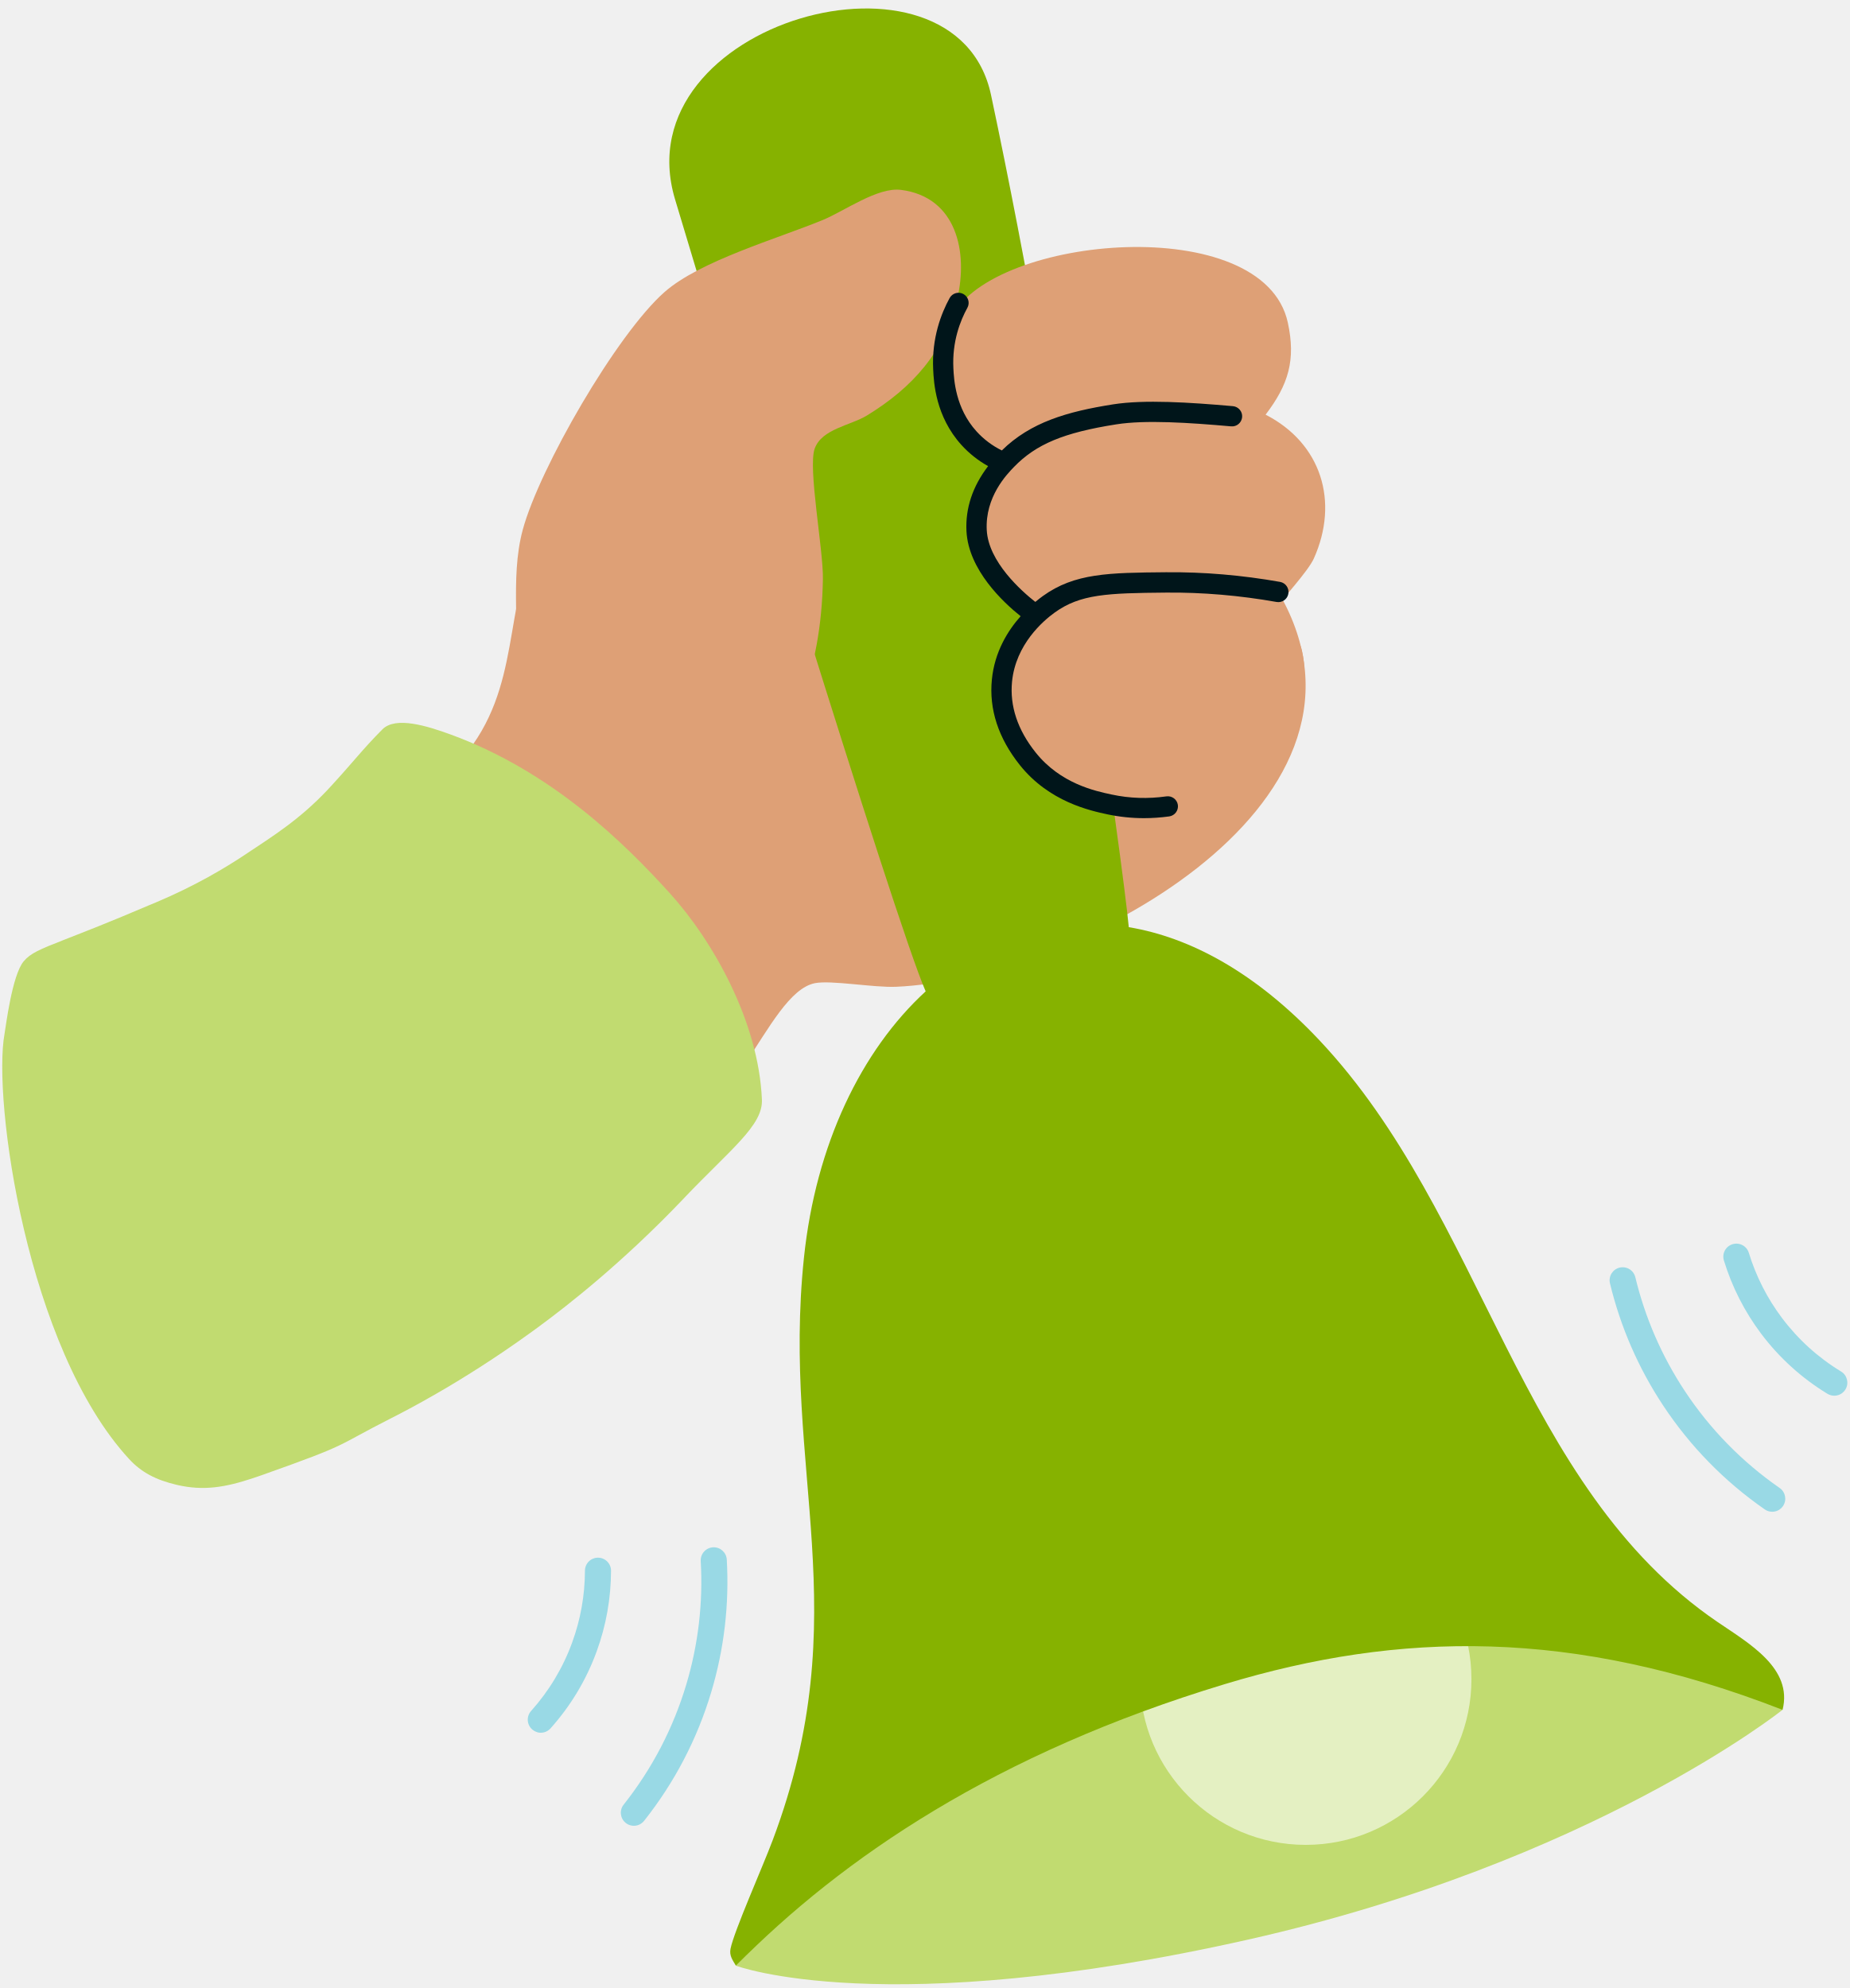
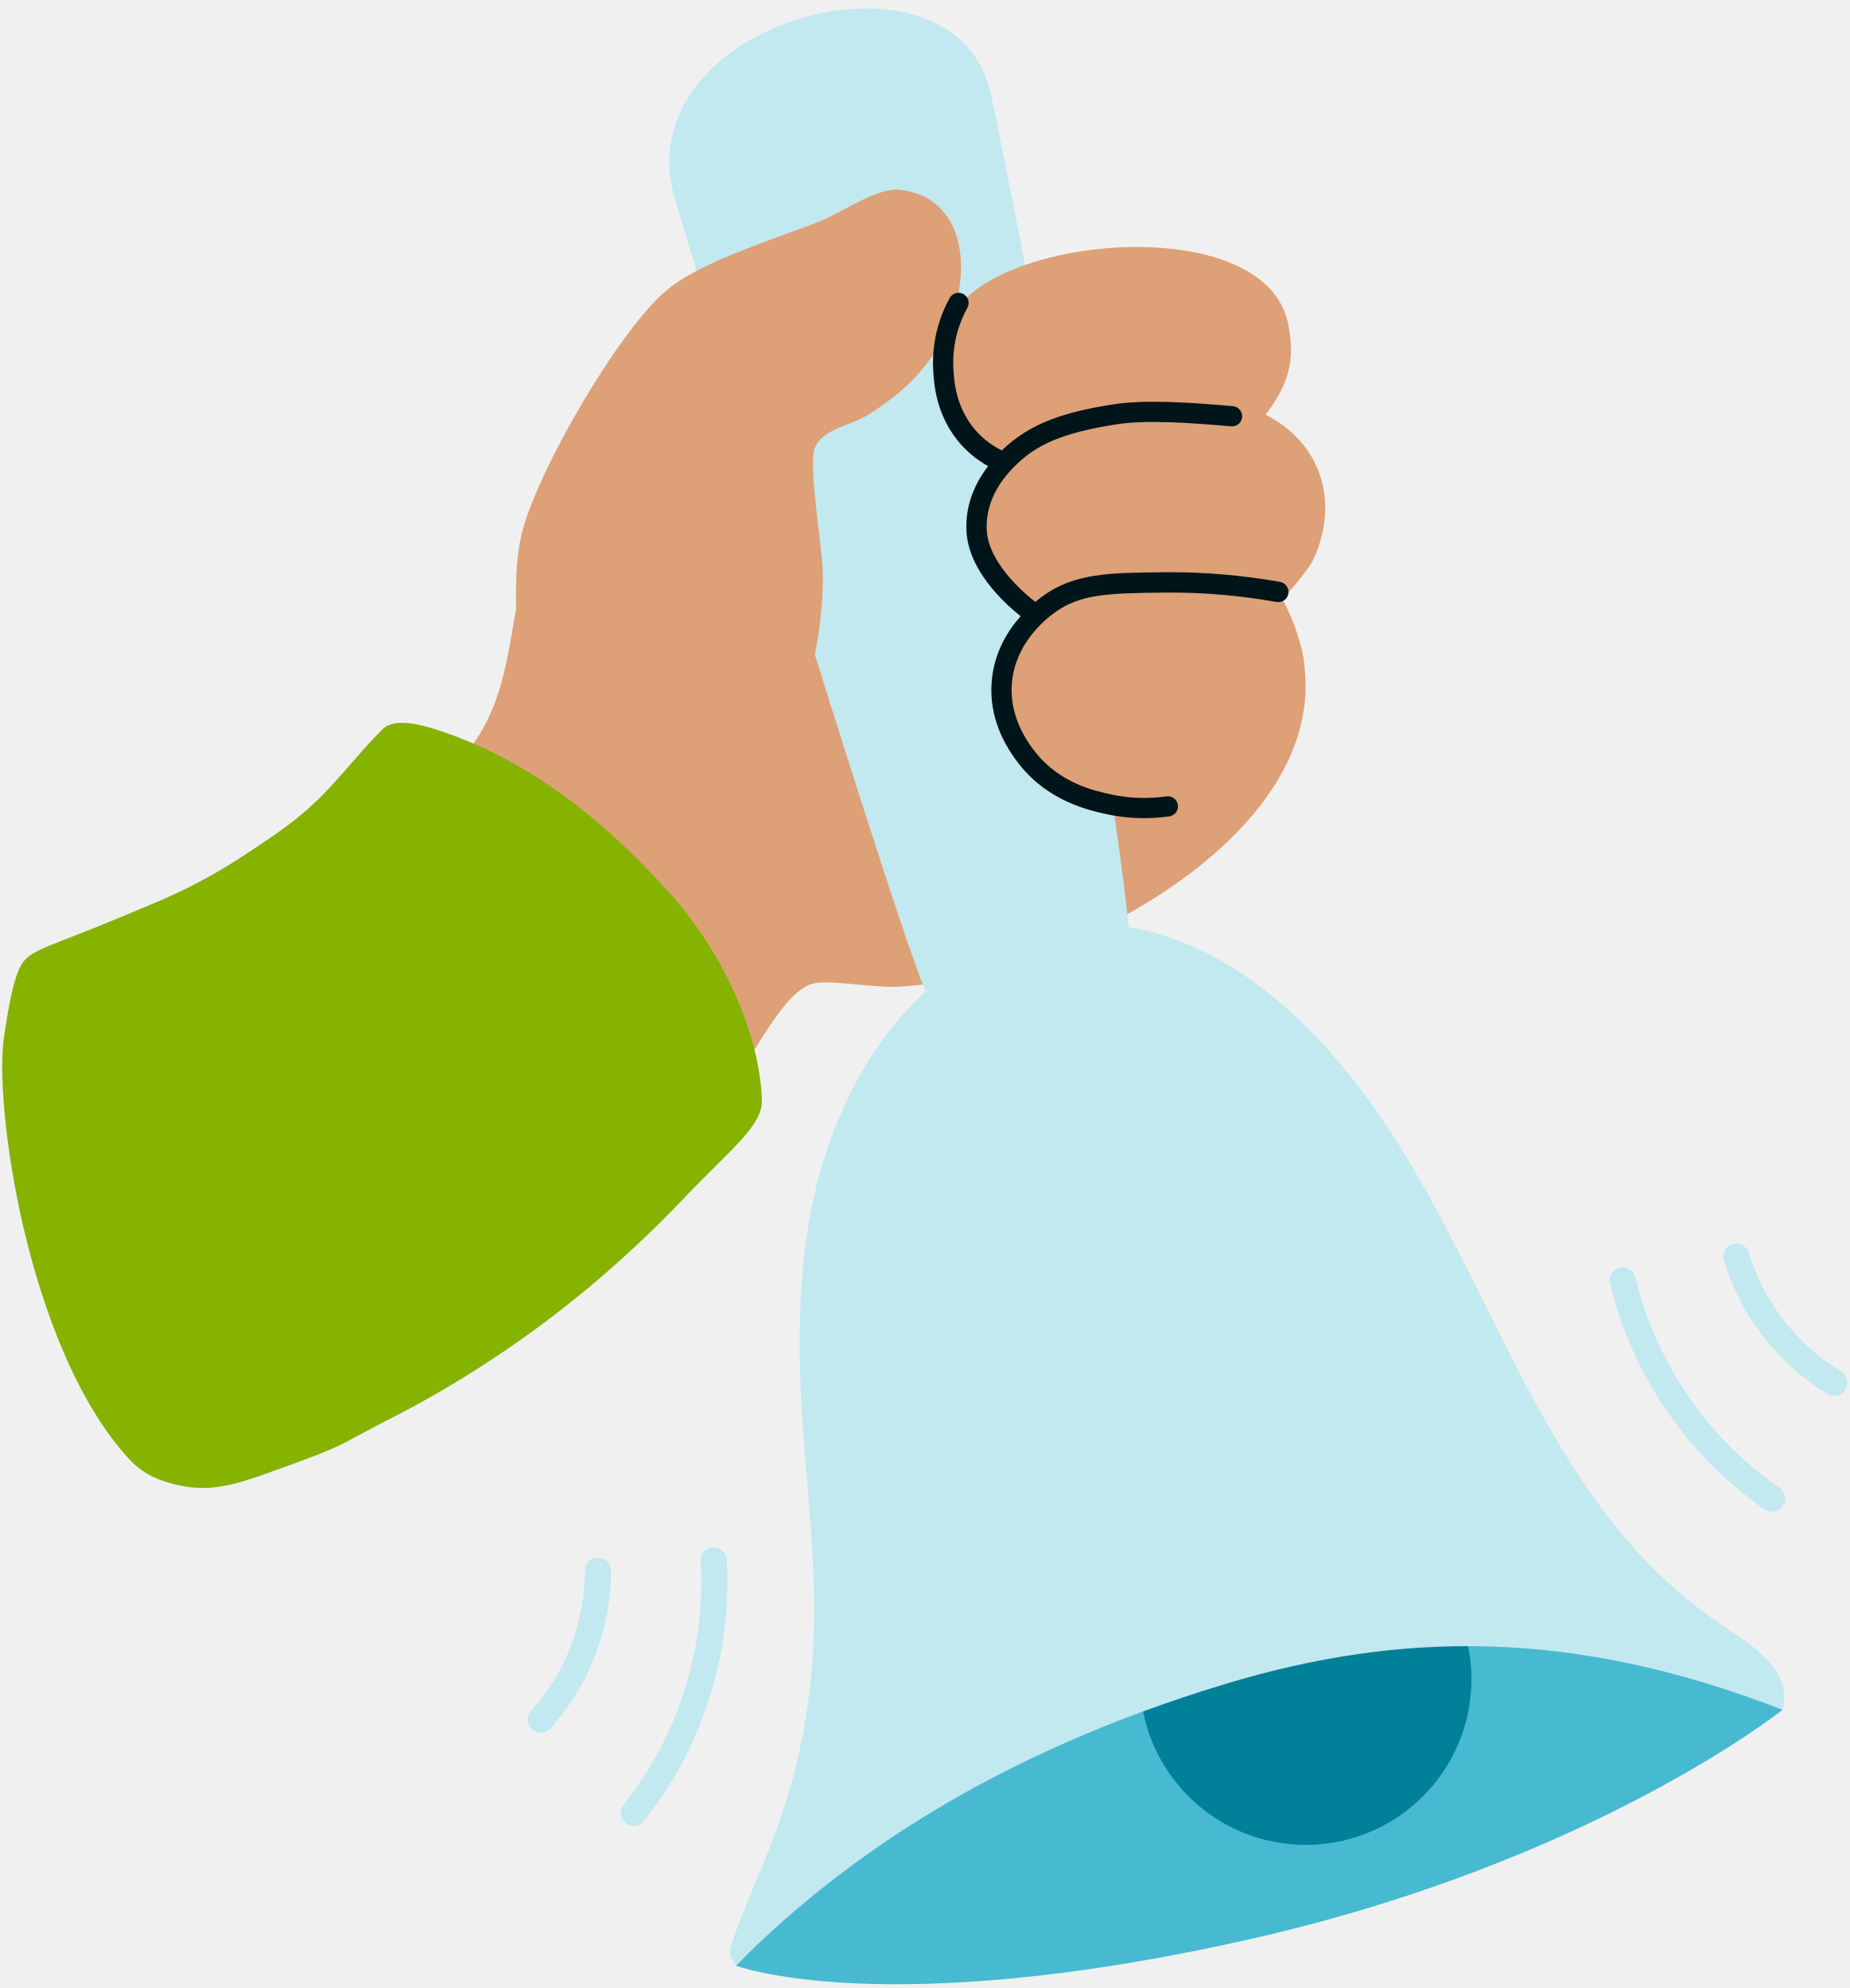
<svg xmlns="http://www.w3.org/2000/svg" width="200" height="215" viewBox="0 0 200 215" fill="none">
  <g clip-path="url(#clip0_7555_3486)">
    <path d="M117.446 30.851C120.855 31.273 122.758 35.328 124.36 38.11C129.318 46.709 133.834 55.968 138.609 64.712C150.979 87.376 115.574 105.916 96.9 106.719C94.46 106.823 89.868 105.982 88.118 106.328C82.744 107.387 79.035 123.529 70.9 121.494C64.965 120.01 56.491 111.778 52.654 107.003C50.246 104.006 43.204 93.418 43.27 89.933C43.325 87.03 49.183 83.297 51.135 80.522C56.581 72.771 54.304 64.113 59.152 55.833C62.076 50.84 73.63 38.875 78.965 36.899C82.609 35.549 88.685 37.435 92.986 37.307C96.647 37.197 100.394 36.231 103.855 35.106C107.388 33.958 113.903 30.408 117.45 30.847L117.446 30.851Z" fill="#DEA076" />
-     <path d="M192.74 184.916C192.74 184.916 172.121 201.407 134.931 209.771C95.567 218.622 79.571 212.587 79.571 212.587C91.149 200.871 102.059 182.259 117.626 177.342C133.952 172.189 158.557 170.684 159.91 170.618C166.574 170.293 176.913 177.964 184.017 178.947C186.055 179.234 191.159 183.567 192.744 184.916H192.74Z" fill="#C1DB70" />
-     <path d="M141.183 199.521C151.081 199.521 159.104 191.498 159.104 181.601C159.104 171.704 151.081 163.681 141.183 163.681C131.286 163.681 123.263 171.704 123.263 181.601C123.263 191.498 131.286 199.521 141.183 199.521Z" fill="#E4F0C2" />
-     <path d="M192.74 184.916C170.073 176.086 151.353 176.408 132.419 182.141C107.685 189.629 91.149 200.875 79.571 212.587C79.228 211.992 78.841 211.515 78.99 210.76C79.36 208.871 82.467 201.902 83.55 199.013C92.775 174.48 84.509 159.127 86.931 136.006C88.208 123.792 93.124 113.612 100.09 107.214C96.799 99.75 77.149 35.553 72.979 21.515C67.291 2.359 103.36 -7.603 107.156 10.266C114.958 46.978 121.391 93.197 122.052 100.273C128.772 101.39 135.83 105.245 142.654 112.491C160.564 131.508 164.121 160.698 185.716 175.418C189.125 177.74 193.872 180.425 192.744 184.92L192.74 184.916Z" fill="#86B200" />
+     <path d="M192.74 184.916C192.74 184.916 172.121 201.407 134.931 209.771C95.567 218.622 79.571 212.587 79.571 212.587C91.149 200.871 102.059 182.259 117.626 177.342C133.952 172.189 158.557 170.684 159.91 170.618C166.574 170.293 176.913 177.964 184.017 178.947C186.055 179.234 191.159 183.567 192.744 184.916H192.74Z" fill="#47BAD1" />
+     <path d="M141.183 199.521C151.081 199.521 159.104 191.498 159.104 181.601C159.104 171.704 151.081 163.681 141.183 163.681C131.286 163.681 123.263 171.704 123.263 181.601C123.263 191.498 131.286 199.521 141.183 199.521Z" fill="#008099" />
+     <path d="M192.74 184.916C170.073 176.086 151.353 176.408 132.419 182.141C107.685 189.629 91.149 200.875 79.571 212.587C79.228 211.992 78.841 211.515 78.99 210.76C79.36 208.871 82.467 201.902 83.55 199.013C92.775 174.48 84.509 159.127 86.931 136.006C88.208 123.792 93.124 113.612 100.09 107.214C96.799 99.75 77.149 35.553 72.979 21.515C67.291 2.359 103.36 -7.603 107.156 10.266C114.958 46.978 121.391 93.197 122.052 100.273C128.772 101.39 135.83 105.245 142.654 112.491C160.564 131.508 164.121 160.698 185.716 175.418C189.125 177.74 193.872 180.425 192.744 184.92L192.74 184.916Z" fill="#C2E8F0" />
    <path d="M97.426 20.536C103.46 21.307 104.689 27.3 103.505 32.311C102.142 38.075 98.654 41.923 93.747 44.93C91.965 46.024 88.858 46.373 88.09 48.518C87.343 50.601 89.031 59.446 88.979 62.615C88.813 72.563 85.775 80.722 78.619 87.788C72.467 93.864 65.01 94.581 58.1 89.013C56.384 87.633 52.747 82.494 52.872 80.349C52.945 79.072 55.048 75.608 55.464 73.504C56.408 68.702 55.069 62.688 56.523 57.297C58.315 50.657 66.671 36.148 71.862 31.577C75.689 28.21 84.035 25.823 88.948 23.799C91.329 22.819 94.893 20.21 97.426 20.536Z" fill="#DEA076" />
    <path d="M136.851 44.847C142.879 47.947 144.813 54.248 142.069 60.387C141.433 61.809 138.581 64.833 138.54 65.124C138.46 65.702 140.474 68.999 140.779 70.366C143.976 84.657 118.374 94.439 110.017 81.02C107.346 76.733 108.097 72.722 111.135 68.864C112.232 67.473 110.848 66.927 111.467 65.383C104.512 62.933 102.886 55.252 108.173 50.487C102.118 48.131 100.17 39.684 102.955 34.21C107.419 25.435 136.63 22.809 139.249 34.889C140.128 38.937 139.318 41.598 136.848 44.843L136.851 44.847Z" fill="#DEA076" />
-     <path d="M73.976 129.57C73.934 129.615 73.889 129.663 73.841 129.708C67.211 136.656 61.256 141.279 58.145 143.563C57.931 143.719 57.73 143.864 57.547 143.999C53.578 146.878 49.976 149.117 47.19 150.722C45.014 151.978 43.329 152.854 42.353 153.348C36.014 156.56 38.176 156.037 28.27 159.549C27.952 159.66 27.64 159.767 27.339 159.867C24.346 160.861 21.993 161.255 19.138 160.591C16.82 160.051 15.263 159.207 13.962 157.795C2.896 145.788 -0.81 118.909 0.491 111.802C0.63 111.04 1.301 105.476 2.557 103.971C3.298 103.089 4.225 102.698 7.066 101.584C9.014 100.822 11.862 99.722 16.166 97.881C16.422 97.774 16.678 97.67 16.931 97.563C21.152 95.778 24.353 93.861 26.54 92.404C26.567 92.386 26.595 92.366 26.623 92.348C29.509 90.425 32.384 88.643 35.426 85.414C35.529 85.303 35.63 85.193 35.73 85.085C38.218 82.39 39.152 81.092 41.346 78.881C42.779 77.438 46.18 78.508 48.734 79.438C59.678 83.435 67.536 91.203 72.408 96.58C77.114 101.771 82.035 110.521 82.384 118.93C82.502 121.712 79.035 124.252 73.972 129.566L73.976 129.57Z" fill="#C1DB70" />
-     <path d="M58.08 187.331C57.886 187.272 57.699 187.172 57.536 187.03C56.955 186.511 56.907 185.618 57.426 185.04C59.37 182.867 60.865 180.379 61.862 177.646C62.775 175.148 63.242 172.532 63.249 169.867C63.249 169.089 63.886 168.459 64.664 168.462C65.443 168.462 66.073 169.099 66.069 169.878C66.059 172.871 65.536 175.812 64.509 178.618C63.388 181.687 61.709 184.483 59.523 186.926C59.149 187.345 58.581 187.487 58.073 187.338L58.08 187.331Z" fill="#99D9E5" />
-     <path d="M68.142 197.4C67.972 197.352 67.81 197.269 67.664 197.151C67.052 196.667 66.951 195.781 67.433 195.172C70.512 191.282 72.792 186.909 74.208 182.172C75.502 177.84 76.028 173.352 75.768 168.829C75.723 168.051 76.318 167.386 77.097 167.341C77.875 167.296 78.54 167.891 78.585 168.67C78.862 173.521 78.298 178.338 76.91 182.981C75.391 188.061 72.948 192.753 69.644 196.923C69.277 197.386 68.675 197.559 68.142 197.4Z" fill="#99D9E5" />
-     <path d="M199.111 150.712C199.28 150.601 199.429 150.449 199.543 150.266C199.948 149.601 199.737 148.733 199.073 148.328C196.581 146.813 194.433 144.864 192.682 142.539C191.086 140.415 189.879 138.044 189.097 135.494C188.869 134.75 188.08 134.332 187.336 134.56C186.588 134.788 186.173 135.577 186.401 136.321C187.28 139.186 188.633 141.847 190.426 144.235C192.391 146.847 194.803 149.034 197.602 150.74C198.083 151.03 198.668 151.003 199.107 150.716L199.111 150.712Z" fill="#99D9E5" />
-     <path d="M192.398 163.265C192.547 163.168 192.678 163.044 192.785 162.888C193.228 162.248 193.069 161.369 192.433 160.926C188.36 158.096 184.91 154.57 182.183 150.449C179.692 146.681 177.886 142.535 176.824 138.13C176.64 137.373 175.879 136.909 175.121 137.092C174.363 137.276 173.9 138.037 174.083 138.795C175.225 143.521 177.159 147.964 179.834 152.006C182.758 156.428 186.457 160.21 190.827 163.245C191.311 163.58 191.938 163.57 192.405 163.265H192.398Z" fill="#99D9E5" />
+     <path d="M73.976 129.57C73.934 129.615 73.889 129.663 73.841 129.708C67.211 136.656 61.256 141.279 58.145 143.563C57.931 143.719 57.73 143.864 57.547 143.999C53.578 146.878 49.976 149.117 47.19 150.722C45.014 151.978 43.329 152.854 42.353 153.348C36.014 156.56 38.176 156.037 28.27 159.549C27.952 159.66 27.64 159.767 27.339 159.867C24.346 160.861 21.993 161.255 19.138 160.591C16.82 160.051 15.263 159.207 13.962 157.795C2.896 145.788 -0.81 118.909 0.491 111.802C0.63 111.04 1.301 105.476 2.557 103.971C3.298 103.089 4.225 102.698 7.066 101.584C9.014 100.822 11.862 99.722 16.166 97.881C16.422 97.774 16.678 97.67 16.931 97.563C21.152 95.778 24.353 93.861 26.54 92.404C26.567 92.386 26.595 92.366 26.623 92.348C29.509 90.425 32.384 88.643 35.426 85.414C35.529 85.303 35.63 85.193 35.73 85.085C38.218 82.39 39.152 81.092 41.346 78.881C42.779 77.438 46.18 78.508 48.734 79.438C59.678 83.435 67.536 91.203 72.408 96.58C77.114 101.771 82.035 110.521 82.384 118.93C82.502 121.712 79.035 124.252 73.972 129.566L73.976 129.57Z" fill="#86B200" />
+     <path d="M58.08 187.331C57.886 187.272 57.699 187.172 57.536 187.03C56.955 186.511 56.907 185.618 57.426 185.04C59.37 182.867 60.865 180.379 61.862 177.646C62.775 175.148 63.242 172.532 63.249 169.867C63.249 169.089 63.886 168.459 64.664 168.462C65.443 168.462 66.073 169.099 66.069 169.878C66.059 172.871 65.536 175.812 64.509 178.618C63.388 181.687 61.709 184.483 59.523 186.926C59.149 187.345 58.581 187.487 58.073 187.338L58.08 187.331Z" fill="#C2E8F0" />
+     <path d="M68.142 197.4C67.972 197.352 67.81 197.269 67.664 197.151C67.052 196.667 66.951 195.781 67.433 195.172C70.512 191.282 72.792 186.909 74.208 182.172C75.502 177.84 76.028 173.352 75.768 168.829C75.723 168.051 76.318 167.386 77.097 167.341C77.875 167.296 78.54 167.891 78.585 168.67C78.862 173.521 78.298 178.338 76.91 182.981C75.391 188.061 72.948 192.753 69.644 196.923C69.277 197.386 68.675 197.559 68.142 197.4Z" fill="#C2E8F0" />
+     <path d="M199.111 150.712C199.28 150.601 199.429 150.449 199.543 150.266C199.948 149.601 199.737 148.733 199.073 148.328C196.581 146.813 194.433 144.864 192.682 142.539C191.086 140.415 189.879 138.044 189.097 135.494C188.869 134.75 188.08 134.332 187.336 134.56C186.588 134.788 186.173 135.577 186.401 136.321C187.28 139.186 188.633 141.847 190.426 144.235C192.391 146.847 194.803 149.034 197.602 150.74C198.083 151.03 198.668 151.003 199.107 150.716L199.111 150.712Z" fill="#C2E8F0" />
+     <path d="M192.398 163.265C192.547 163.168 192.678 163.044 192.785 162.888C193.228 162.248 193.069 161.369 192.433 160.926C188.36 158.096 184.91 154.57 182.183 150.449C179.692 146.681 177.886 142.535 176.824 138.13C176.64 137.373 175.879 136.909 175.121 137.092C174.363 137.276 173.9 138.037 174.083 138.795C175.225 143.521 177.159 147.964 179.834 152.006C182.758 156.428 186.457 160.21 190.827 163.245C191.311 163.58 191.938 163.57 192.405 163.265H192.398Z" fill="#C2E8F0" />
    <path d="M139.304 64.217C139.201 64.812 138.626 65.207 138.035 65.103C134.059 64.397 130.031 64.051 126.073 64.089C119.727 64.144 116.803 64.251 114.035 66.251C112.782 67.155 109.83 69.691 109.429 73.719C109.173 76.345 110.024 78.926 111.979 81.376C114.668 84.75 118.412 85.549 120.214 85.93C122.142 86.345 124.128 86.407 126.118 86.127C126.713 86.04 127.273 86.456 127.36 87.051C127.443 87.653 127.024 88.207 126.429 88.293C125.516 88.418 124.602 88.483 123.692 88.483C122.367 88.483 121.052 88.345 119.754 88.072C117.865 87.667 113.443 86.719 110.266 82.733C107.945 79.819 106.931 76.712 107.249 73.49C107.543 70.507 108.958 68.217 110.36 66.642C108.488 65.155 104.716 61.639 104.502 57.445C104.377 54.971 105.159 52.611 106.841 50.411C105.751 49.802 104.789 49.037 103.962 48.127C101.152 45.023 100.969 41.345 100.903 39.954C100.734 36.542 101.779 33.878 102.682 32.231C102.976 31.701 103.64 31.508 104.17 31.798C104.699 32.092 104.893 32.757 104.602 33.286C103.83 34.681 102.945 36.947 103.086 39.816C103.145 41.02 103.301 44.134 105.588 46.653C106.356 47.497 107.273 48.196 108.325 48.715C111.436 45.66 115.398 44.511 120.37 43.729C123.747 43.2 128.588 43.511 133.311 43.926C133.913 43.982 134.363 44.511 134.308 45.113C134.253 45.715 133.727 46.165 133.121 46.11C128.533 45.705 123.851 45.397 120.709 45.892C115.021 46.784 112.021 48.037 109.63 50.511C108.858 51.31 106.509 53.739 106.695 57.328C106.872 60.753 110.439 63.912 111.945 65.096C112.253 64.84 112.526 64.632 112.754 64.466C116.208 61.971 119.913 61.944 126.059 61.888C130.166 61.85 134.315 62.206 138.419 62.933C139.014 63.044 139.408 63.611 139.304 64.203V64.217Z" fill="#00151A" />
  </g>
  <defs>
    <clipPath id="clip0_7555_3486">
      <rect width="200" height="213.841" fill="white" transform="translate(0 0.84082)" />
    </clipPath>
  </defs>
</svg>
